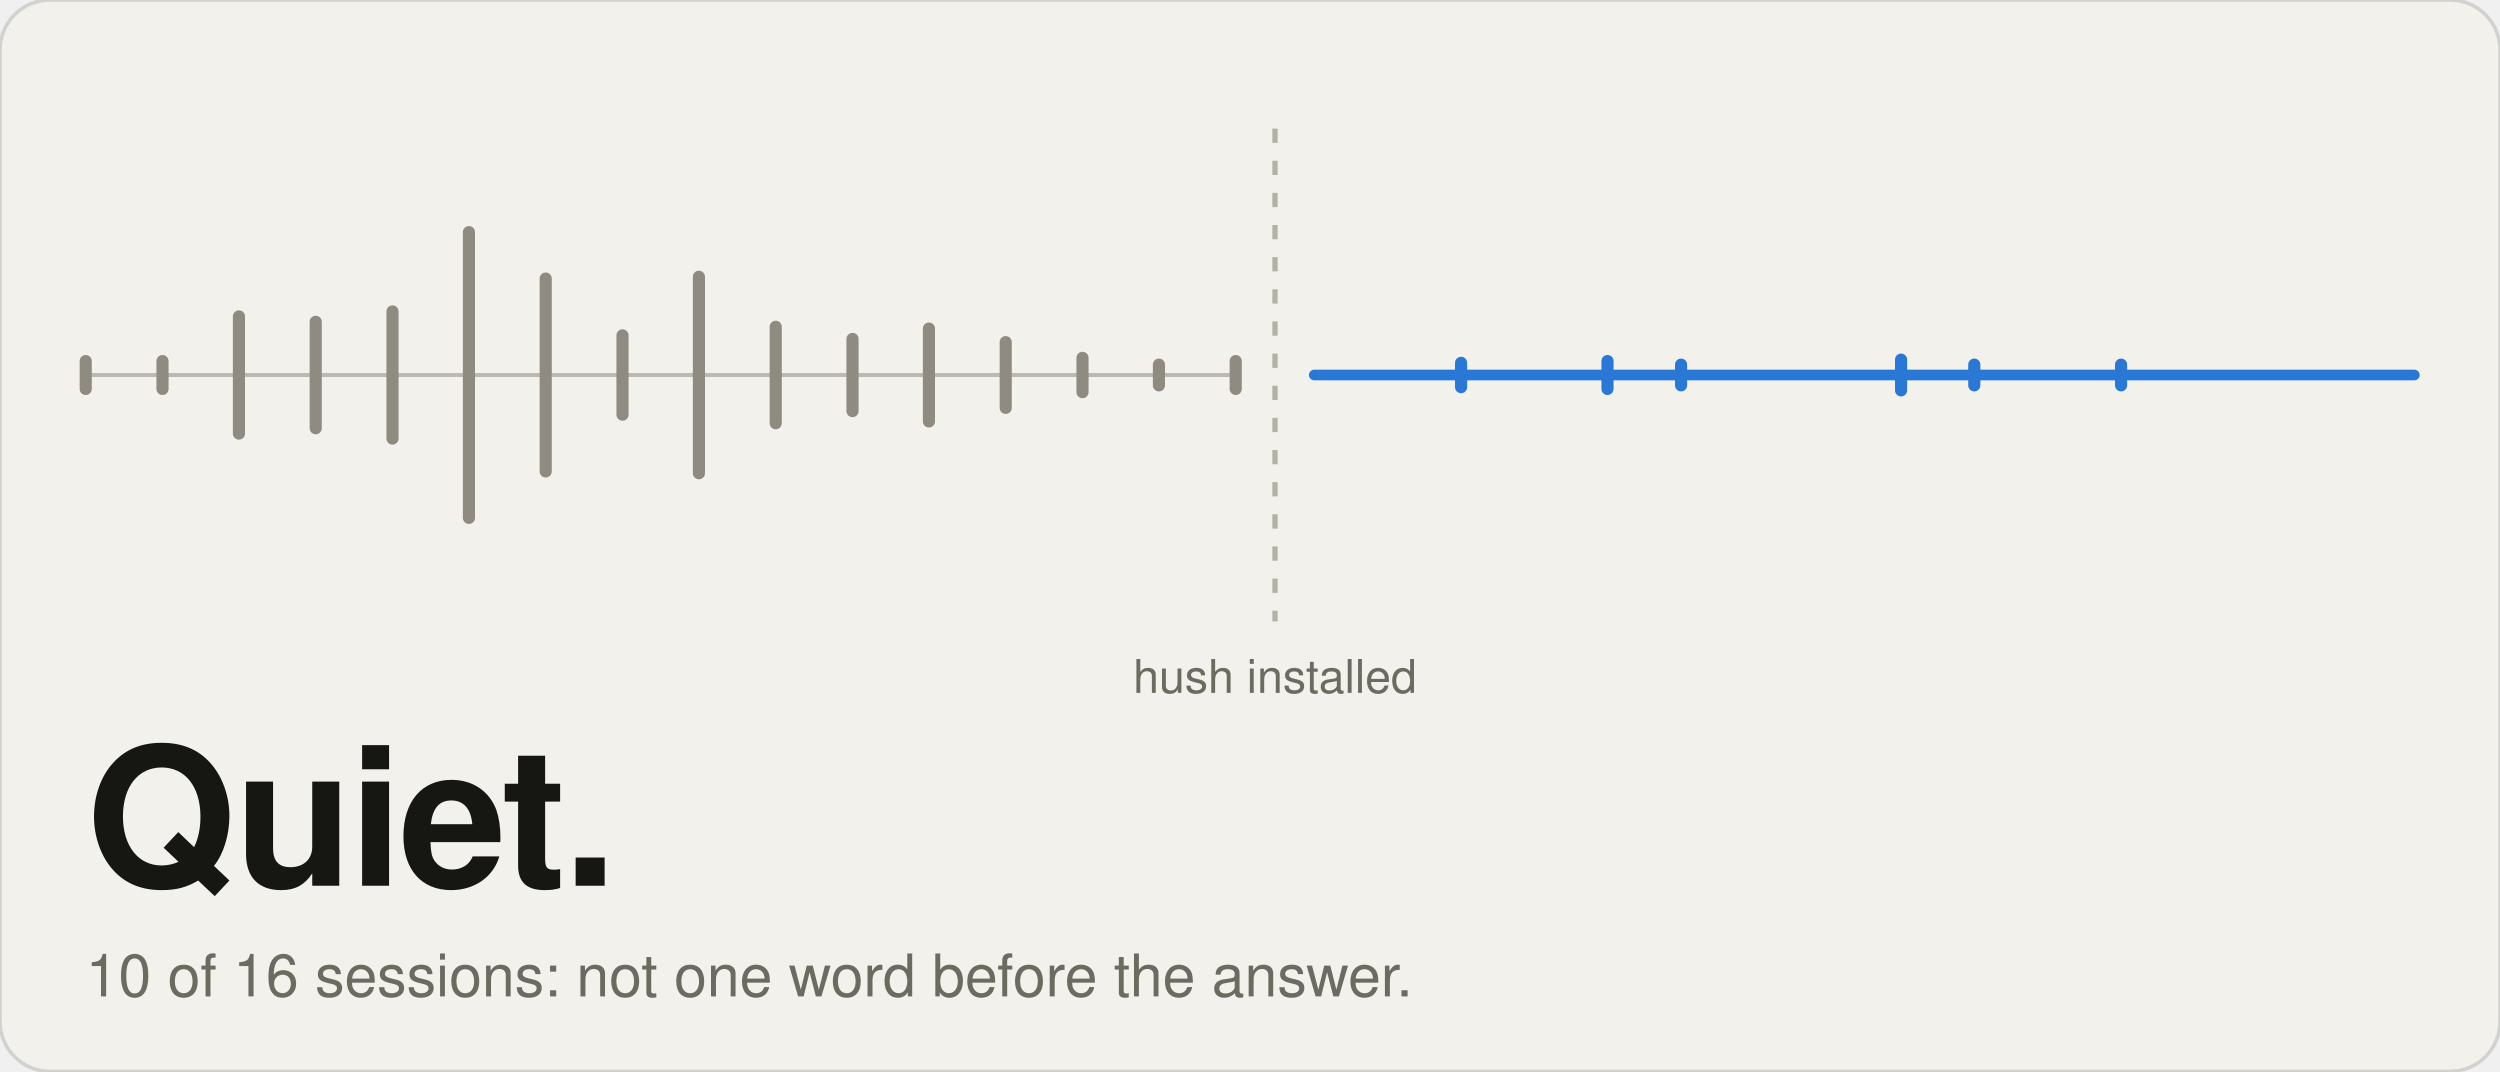
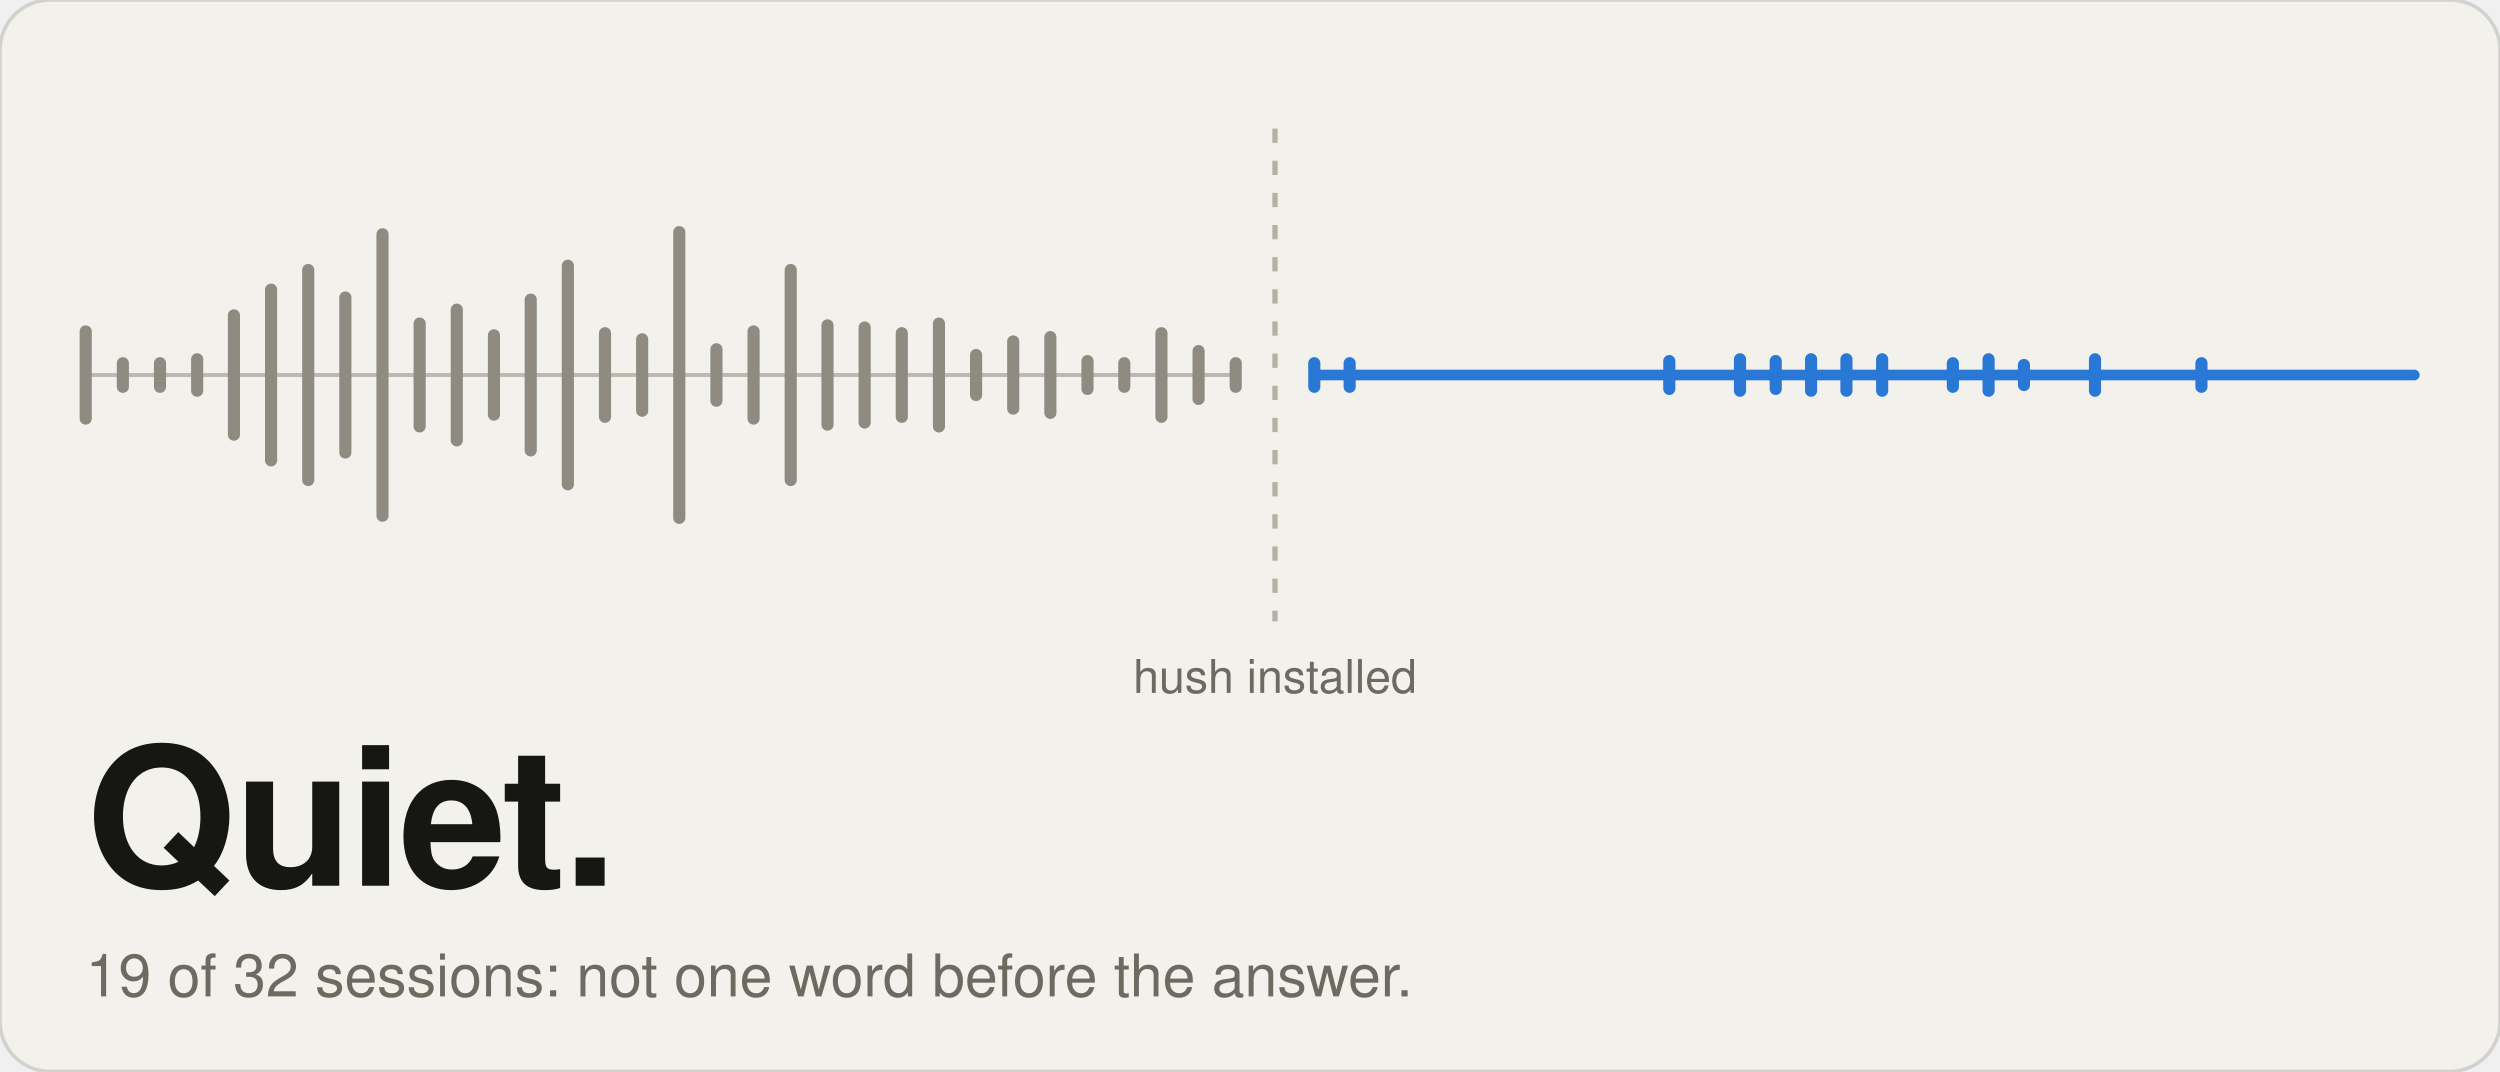
- <svg xmlns="http://www.w3.org/2000/svg" viewBox="0 0 700 300" font-family="-apple-system,BlinkMacSystemFont,'Segoe UI',Helvetica,Arial,sans-serif" role="img" aria-label="A poster of the whole benchmark suite as one waveform, one spike per run — words of play-by-play before the answer. Left of the hush-installed divider, 16 sessions without the plugin spike to 83 words. Right of it, the same 16 sessions with hush run flat: silent in 10 of 16, nothing over 9 words. It reads: Quiet.">
+ <svg xmlns="http://www.w3.org/2000/svg" viewBox="0 0 700 300" font-family="-apple-system,BlinkMacSystemFont,'Segoe UI',Helvetica,Arial,sans-serif" role="img" aria-label="A poster of the whole benchmark suite as one waveform, one spike per run — words of play-by-play before the answer. Left of the hush-installed divider, 32 sessions without the plugin spike to 72 words. Right of it, the same 32 sessions with hush run flat: silent in 19 of 32, nothing over 8 words. It reads: Quiet.">
  <style>.bg{fill:#f2f1ec}.bg{stroke:rgba(20,20,19,.14)}.ink{fill:#161612}.mut{fill:#6d6a60}.wv{stroke:#8f8b80}.md{stroke:#8f8b80}.dv{stroke:#b5b1a4}.ac{stroke:#2a78d6}@media(prefers-color-scheme:dark){.bg{fill:#141413}.bg{stroke:#30363d}.ink{fill:#ffffff}.mut{fill:#b9b9b1}.wv{stroke:#5a5a55}.md{stroke:#5a5a55}.dv{stroke:#3a3a37}.ac{stroke:#4c9be8}}</style>
  <rect class="bg" width="700" height="300" rx="14" />
  <line class="md" x1="24" x2="346" y1="105" y2="105" stroke-width="1.1" opacity=".55" />
-   <line class="wv" x1="24.0" x2="24.0" y1="101.1" y2="108.9" stroke-width="3.4" stroke-linecap="round" />
-   <line class="wv" x1="45.5" x2="45.5" y1="101.1" y2="108.9" stroke-width="3.4" stroke-linecap="round" />
-   <line class="wv" x1="66.9" x2="66.9" y1="88.6" y2="121.4" stroke-width="3.4" stroke-linecap="round" />
-   <line class="wv" x1="88.4" x2="88.4" y1="90.1" y2="119.9" stroke-width="3.4" stroke-linecap="round" />
-   <line class="wv" x1="109.9" x2="109.9" y1="87.2" y2="122.8" stroke-width="3.4" stroke-linecap="round" />
-   <line class="wv" x1="131.3" x2="131.3" y1="65.0" y2="145.0" stroke-width="3.4" stroke-linecap="round" />
-   <line class="wv" x1="152.8" x2="152.8" y1="78.0" y2="132.0" stroke-width="3.4" stroke-linecap="round" />
-   <line class="wv" x1="174.3" x2="174.3" y1="93.9" y2="116.1" stroke-width="3.4" stroke-linecap="round" />
-   <line class="wv" x1="195.7" x2="195.7" y1="77.5" y2="132.5" stroke-width="3.4" stroke-linecap="round" />
-   <line class="wv" x1="217.2" x2="217.2" y1="91.5" y2="118.5" stroke-width="3.4" stroke-linecap="round" />
-   <line class="wv" x1="238.7" x2="238.7" y1="94.9" y2="115.1" stroke-width="3.4" stroke-linecap="round" />
-   <line class="wv" x1="260.1" x2="260.1" y1="92.0" y2="118.0" stroke-width="3.4" stroke-linecap="round" />
-   <line class="wv" x1="281.6" x2="281.6" y1="95.8" y2="114.2" stroke-width="3.4" stroke-linecap="round" />
-   <line class="wv" x1="303.1" x2="303.1" y1="100.2" y2="109.8" stroke-width="3.4" stroke-linecap="round" />
-   <line class="wv" x1="324.5" x2="324.5" y1="102.1" y2="107.9" stroke-width="3.4" stroke-linecap="round" />
-   <line class="wv" x1="346.0" x2="346.0" y1="101.1" y2="108.9" stroke-width="3.4" stroke-linecap="round" />
+   <line class="wv" x1="24.0" x2="24.0" y1="92.8" y2="117.2" stroke-width="3.4" stroke-linecap="round" />
+   <line class="wv" x1="34.4" x2="34.4" y1="101.7" y2="108.3" stroke-width="3.4" stroke-linecap="round" />
+   <line class="wv" x1="44.8" x2="44.8" y1="101.7" y2="108.3" stroke-width="3.4" stroke-linecap="round" />
+   <line class="wv" x1="55.2" x2="55.2" y1="100.6" y2="109.4" stroke-width="3.4" stroke-linecap="round" />
+   <line class="wv" x1="65.5" x2="65.5" y1="88.3" y2="121.7" stroke-width="3.4" stroke-linecap="round" />
+   <line class="wv" x1="75.9" x2="75.9" y1="81.1" y2="128.9" stroke-width="3.4" stroke-linecap="round" />
+   <line class="wv" x1="86.3" x2="86.3" y1="75.6" y2="134.4" stroke-width="3.4" stroke-linecap="round" />
+   <line class="wv" x1="96.7" x2="96.7" y1="83.3" y2="126.7" stroke-width="3.4" stroke-linecap="round" />
+   <line class="wv" x1="107.1" x2="107.1" y1="65.6" y2="144.4" stroke-width="3.4" stroke-linecap="round" />
+   <line class="wv" x1="117.5" x2="117.5" y1="90.6" y2="119.4" stroke-width="3.4" stroke-linecap="round" />
+   <line class="wv" x1="127.9" x2="127.9" y1="86.7" y2="123.3" stroke-width="3.4" stroke-linecap="round" />
+   <line class="wv" x1="138.3" x2="138.3" y1="93.9" y2="116.1" stroke-width="3.4" stroke-linecap="round" />
+   <line class="wv" x1="148.6" x2="148.6" y1="83.9" y2="126.1" stroke-width="3.4" stroke-linecap="round" />
+   <line class="wv" x1="159.0" x2="159.0" y1="74.4" y2="135.6" stroke-width="3.4" stroke-linecap="round" />
+   <line class="wv" x1="169.4" x2="169.4" y1="93.3" y2="116.7" stroke-width="3.4" stroke-linecap="round" />
+   <line class="wv" x1="179.8" x2="179.8" y1="95.0" y2="115.0" stroke-width="3.4" stroke-linecap="round" />
+   <line class="wv" x1="190.2" x2="190.2" y1="65.0" y2="145.0" stroke-width="3.4" stroke-linecap="round" />
+   <line class="wv" x1="200.6" x2="200.6" y1="97.8" y2="112.2" stroke-width="3.4" stroke-linecap="round" />
+   <line class="wv" x1="211.0" x2="211.0" y1="92.8" y2="117.2" stroke-width="3.4" stroke-linecap="round" />
+   <line class="wv" x1="221.4" x2="221.4" y1="75.6" y2="134.4" stroke-width="3.4" stroke-linecap="round" />
+   <line class="wv" x1="231.7" x2="231.7" y1="91.1" y2="118.9" stroke-width="3.4" stroke-linecap="round" />
+   <line class="wv" x1="242.1" x2="242.1" y1="91.7" y2="118.3" stroke-width="3.4" stroke-linecap="round" />
+   <line class="wv" x1="252.5" x2="252.5" y1="93.3" y2="116.7" stroke-width="3.4" stroke-linecap="round" />
+   <line class="wv" x1="262.9" x2="262.9" y1="90.6" y2="119.4" stroke-width="3.4" stroke-linecap="round" />
+   <line class="wv" x1="273.3" x2="273.3" y1="99.4" y2="110.6" stroke-width="3.4" stroke-linecap="round" />
+   <line class="wv" x1="283.7" x2="283.7" y1="95.6" y2="114.4" stroke-width="3.4" stroke-linecap="round" />
+   <line class="wv" x1="294.1" x2="294.1" y1="94.4" y2="115.6" stroke-width="3.4" stroke-linecap="round" />
+   <line class="wv" x1="304.5" x2="304.5" y1="101.1" y2="108.9" stroke-width="3.4" stroke-linecap="round" />
+   <line class="wv" x1="314.8" x2="314.8" y1="101.7" y2="108.3" stroke-width="3.4" stroke-linecap="round" />
+   <line class="wv" x1="325.2" x2="325.2" y1="93.3" y2="116.7" stroke-width="3.4" stroke-linecap="round" />
+   <line class="wv" x1="335.6" x2="335.6" y1="98.3" y2="111.7" stroke-width="3.4" stroke-linecap="round" />
+   <line class="wv" x1="346.0" x2="346.0" y1="101.7" y2="108.3" stroke-width="3.4" stroke-linecap="round" />
  <line class="dv" x1="357" x2="357" y1="36" y2="174" stroke-width="1.5" stroke-dasharray="4 5" />
  <text class="mut" x="357" y="194" font-size="13" text-anchor="middle">hush installed</text>
  <line class="ac" x1="368" x2="676" y1="105" y2="105" stroke-width="3" stroke-linecap="round" />
-   <line class="ac" x1="409.1" x2="409.1" y1="101.6" y2="108.4" stroke-width="3.4" stroke-linecap="round" />
-   <line class="ac" x1="450.1" x2="450.1" y1="101.1" y2="108.9" stroke-width="3.4" stroke-linecap="round" />
-   <line class="ac" x1="470.7" x2="470.7" y1="102.1" y2="107.9" stroke-width="3.4" stroke-linecap="round" />
-   <line class="ac" x1="532.3" x2="532.3" y1="100.7" y2="109.3" stroke-width="3.4" stroke-linecap="round" />
-   <line class="ac" x1="552.8" x2="552.8" y1="102.1" y2="107.9" stroke-width="3.4" stroke-linecap="round" />
-   <line class="ac" x1="593.9" x2="593.9" y1="102.1" y2="107.9" stroke-width="3.4" stroke-linecap="round" />
+   <line class="ac" x1="368.0" x2="368.0" y1="101.7" y2="108.3" stroke-width="3.4" stroke-linecap="round" />
+   <line class="ac" x1="377.9" x2="377.9" y1="101.7" y2="108.3" stroke-width="3.4" stroke-linecap="round" />
+   <line class="ac" x1="467.4" x2="467.4" y1="101.1" y2="108.9" stroke-width="3.4" stroke-linecap="round" />
+   <line class="ac" x1="487.2" x2="487.2" y1="100.6" y2="109.4" stroke-width="3.4" stroke-linecap="round" />
+   <line class="ac" x1="497.2" x2="497.2" y1="101.1" y2="108.9" stroke-width="3.4" stroke-linecap="round" />
+   <line class="ac" x1="507.1" x2="507.1" y1="100.6" y2="109.4" stroke-width="3.4" stroke-linecap="round" />
+   <line class="ac" x1="517.0" x2="517.0" y1="100.6" y2="109.4" stroke-width="3.4" stroke-linecap="round" />
+   <line class="ac" x1="527.0" x2="527.0" y1="100.6" y2="109.4" stroke-width="3.4" stroke-linecap="round" />
+   <line class="ac" x1="546.8" x2="546.8" y1="101.7" y2="108.3" stroke-width="3.4" stroke-linecap="round" />
+   <line class="ac" x1="556.8" x2="556.8" y1="100.6" y2="109.4" stroke-width="3.4" stroke-linecap="round" />
+   <line class="ac" x1="566.7" x2="566.7" y1="102.2" y2="107.8" stroke-width="3.4" stroke-linecap="round" />
+   <line class="ac" x1="586.6" x2="586.6" y1="100.6" y2="109.4" stroke-width="3.4" stroke-linecap="round" />
+   <line class="ac" x1="616.4" x2="616.4" y1="101.7" y2="108.3" stroke-width="3.4" stroke-linecap="round" />
  <text class="ink" x="24" y="248" font-size="54" font-weight="800" letter-spacing="-1">Quiet.</text>
-   <text class="mut" x="24" y="279" font-size="16.5">10 of 16 sessions: not one word before the answer.</text>
+   <text class="mut" x="24" y="279" font-size="16.5">19 of 32 sessions: not one word before the answer.</text>
</svg>
